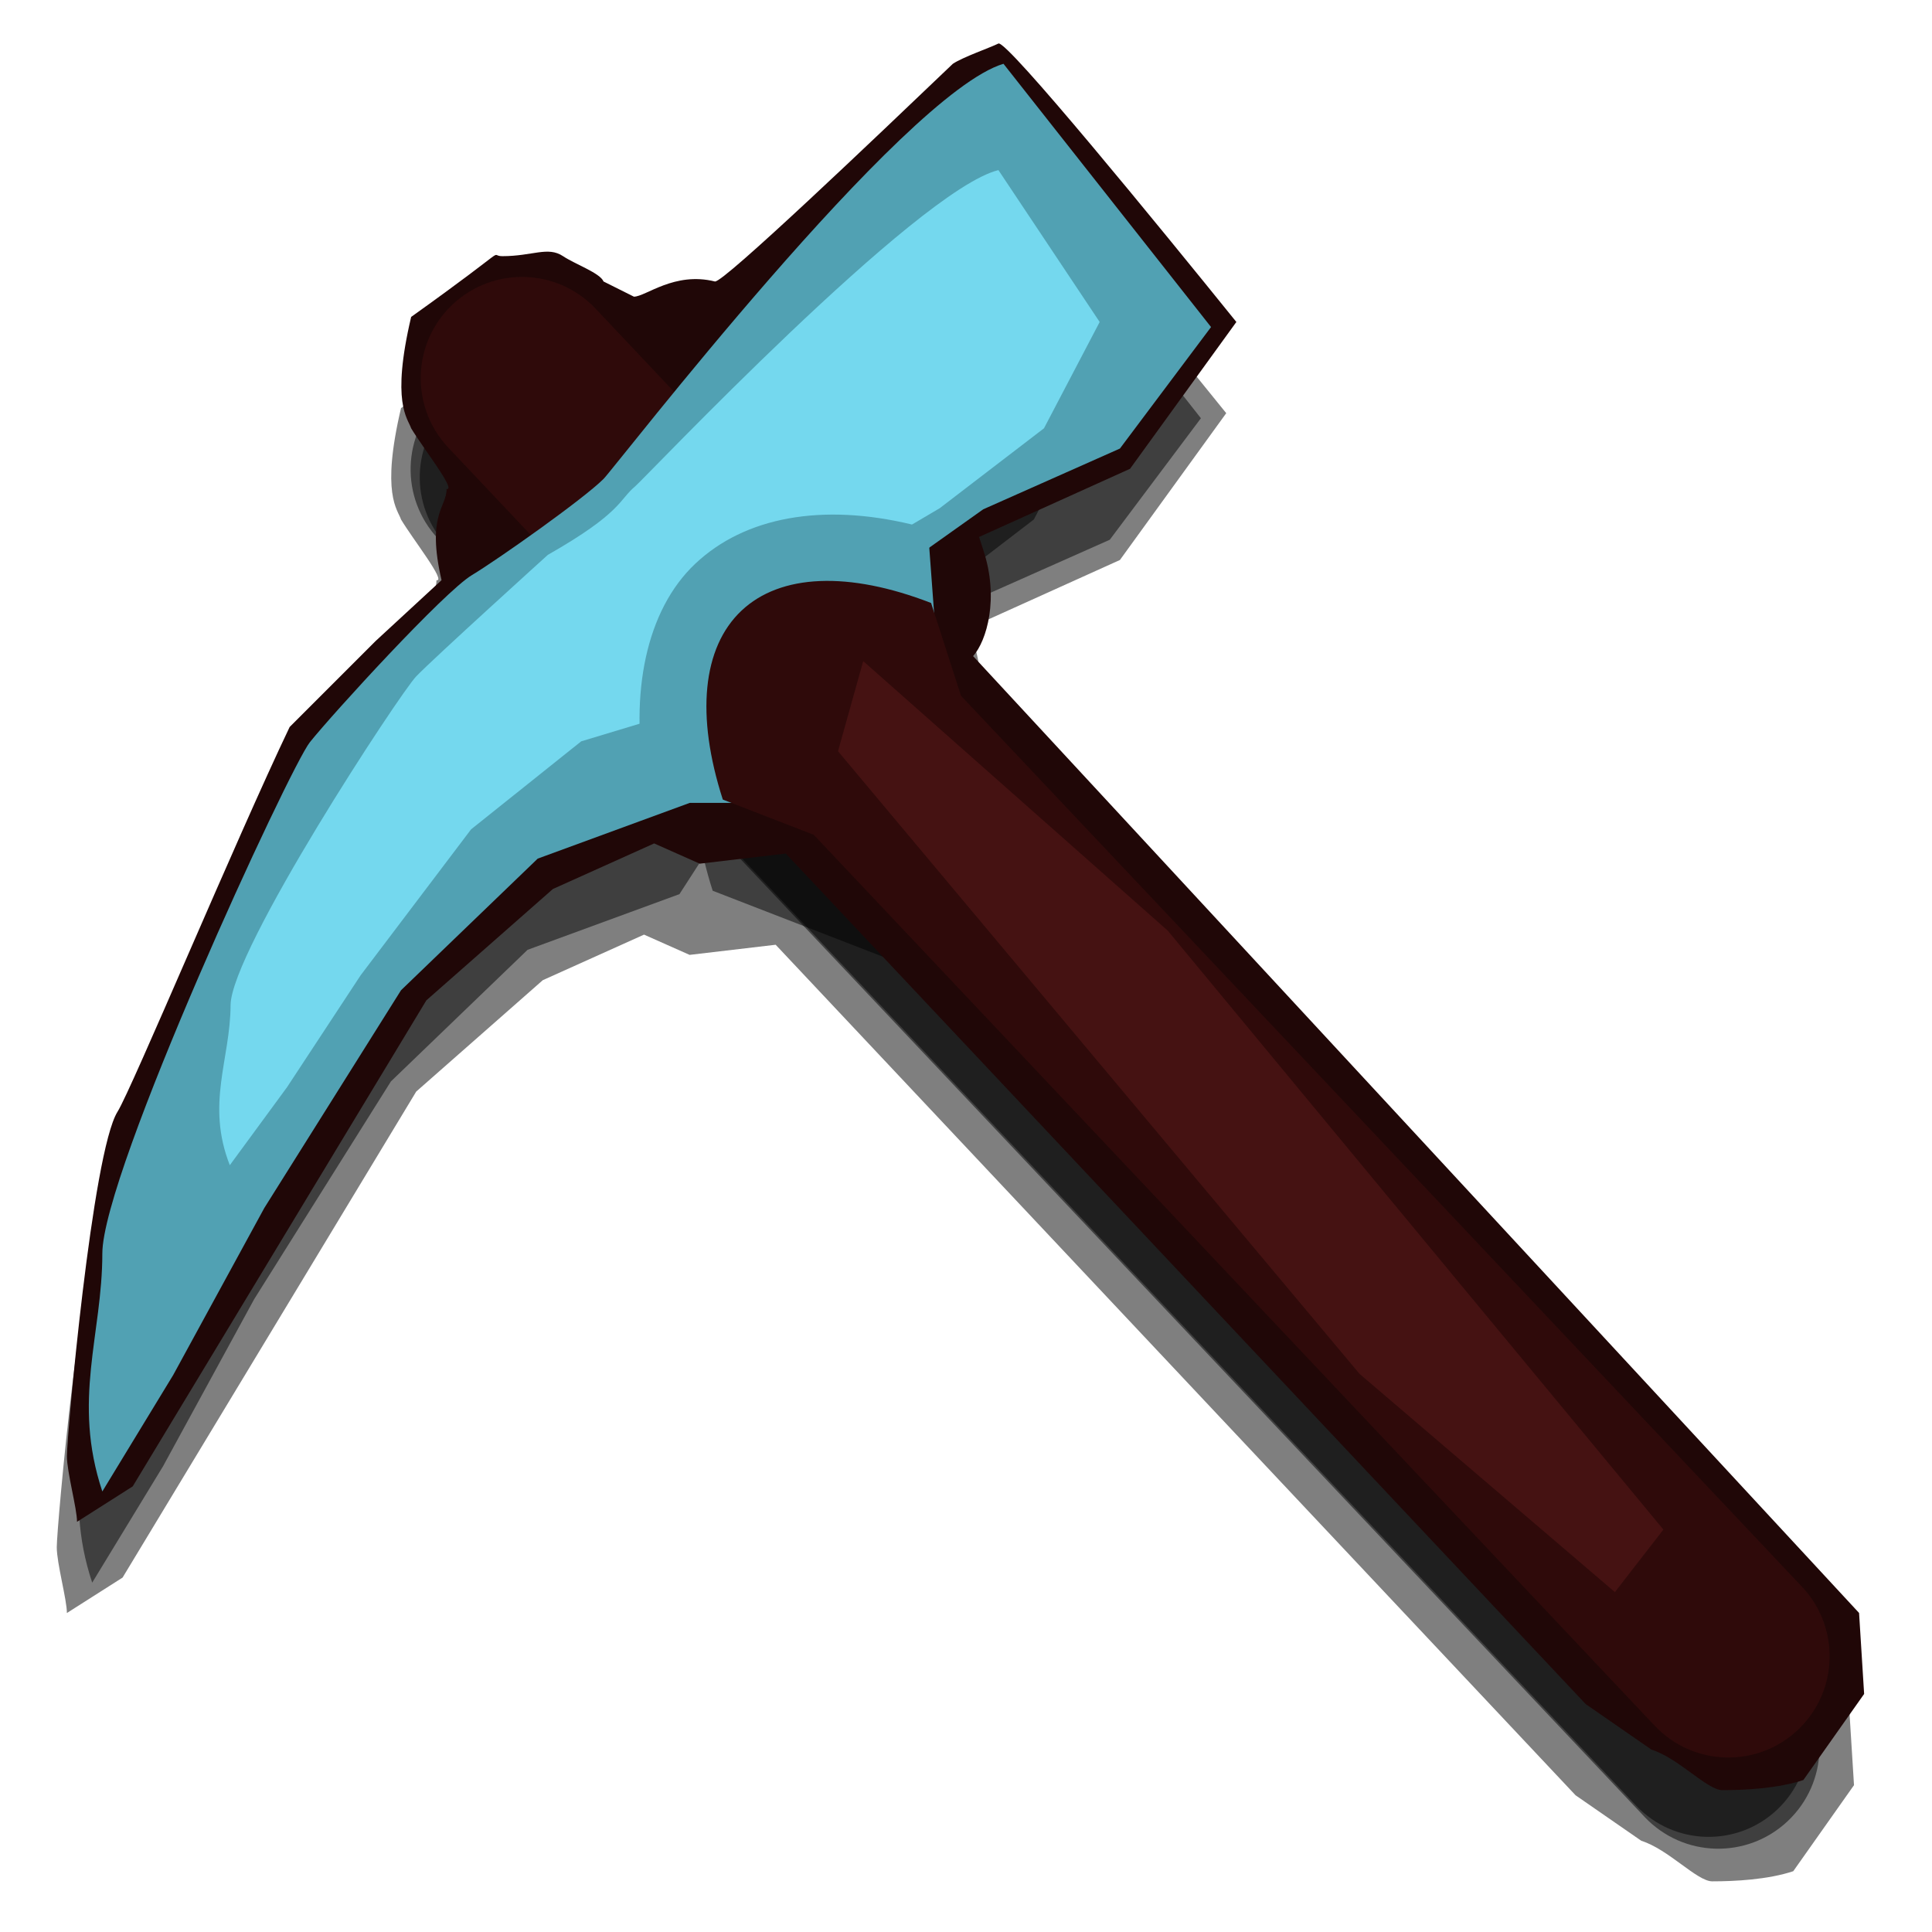
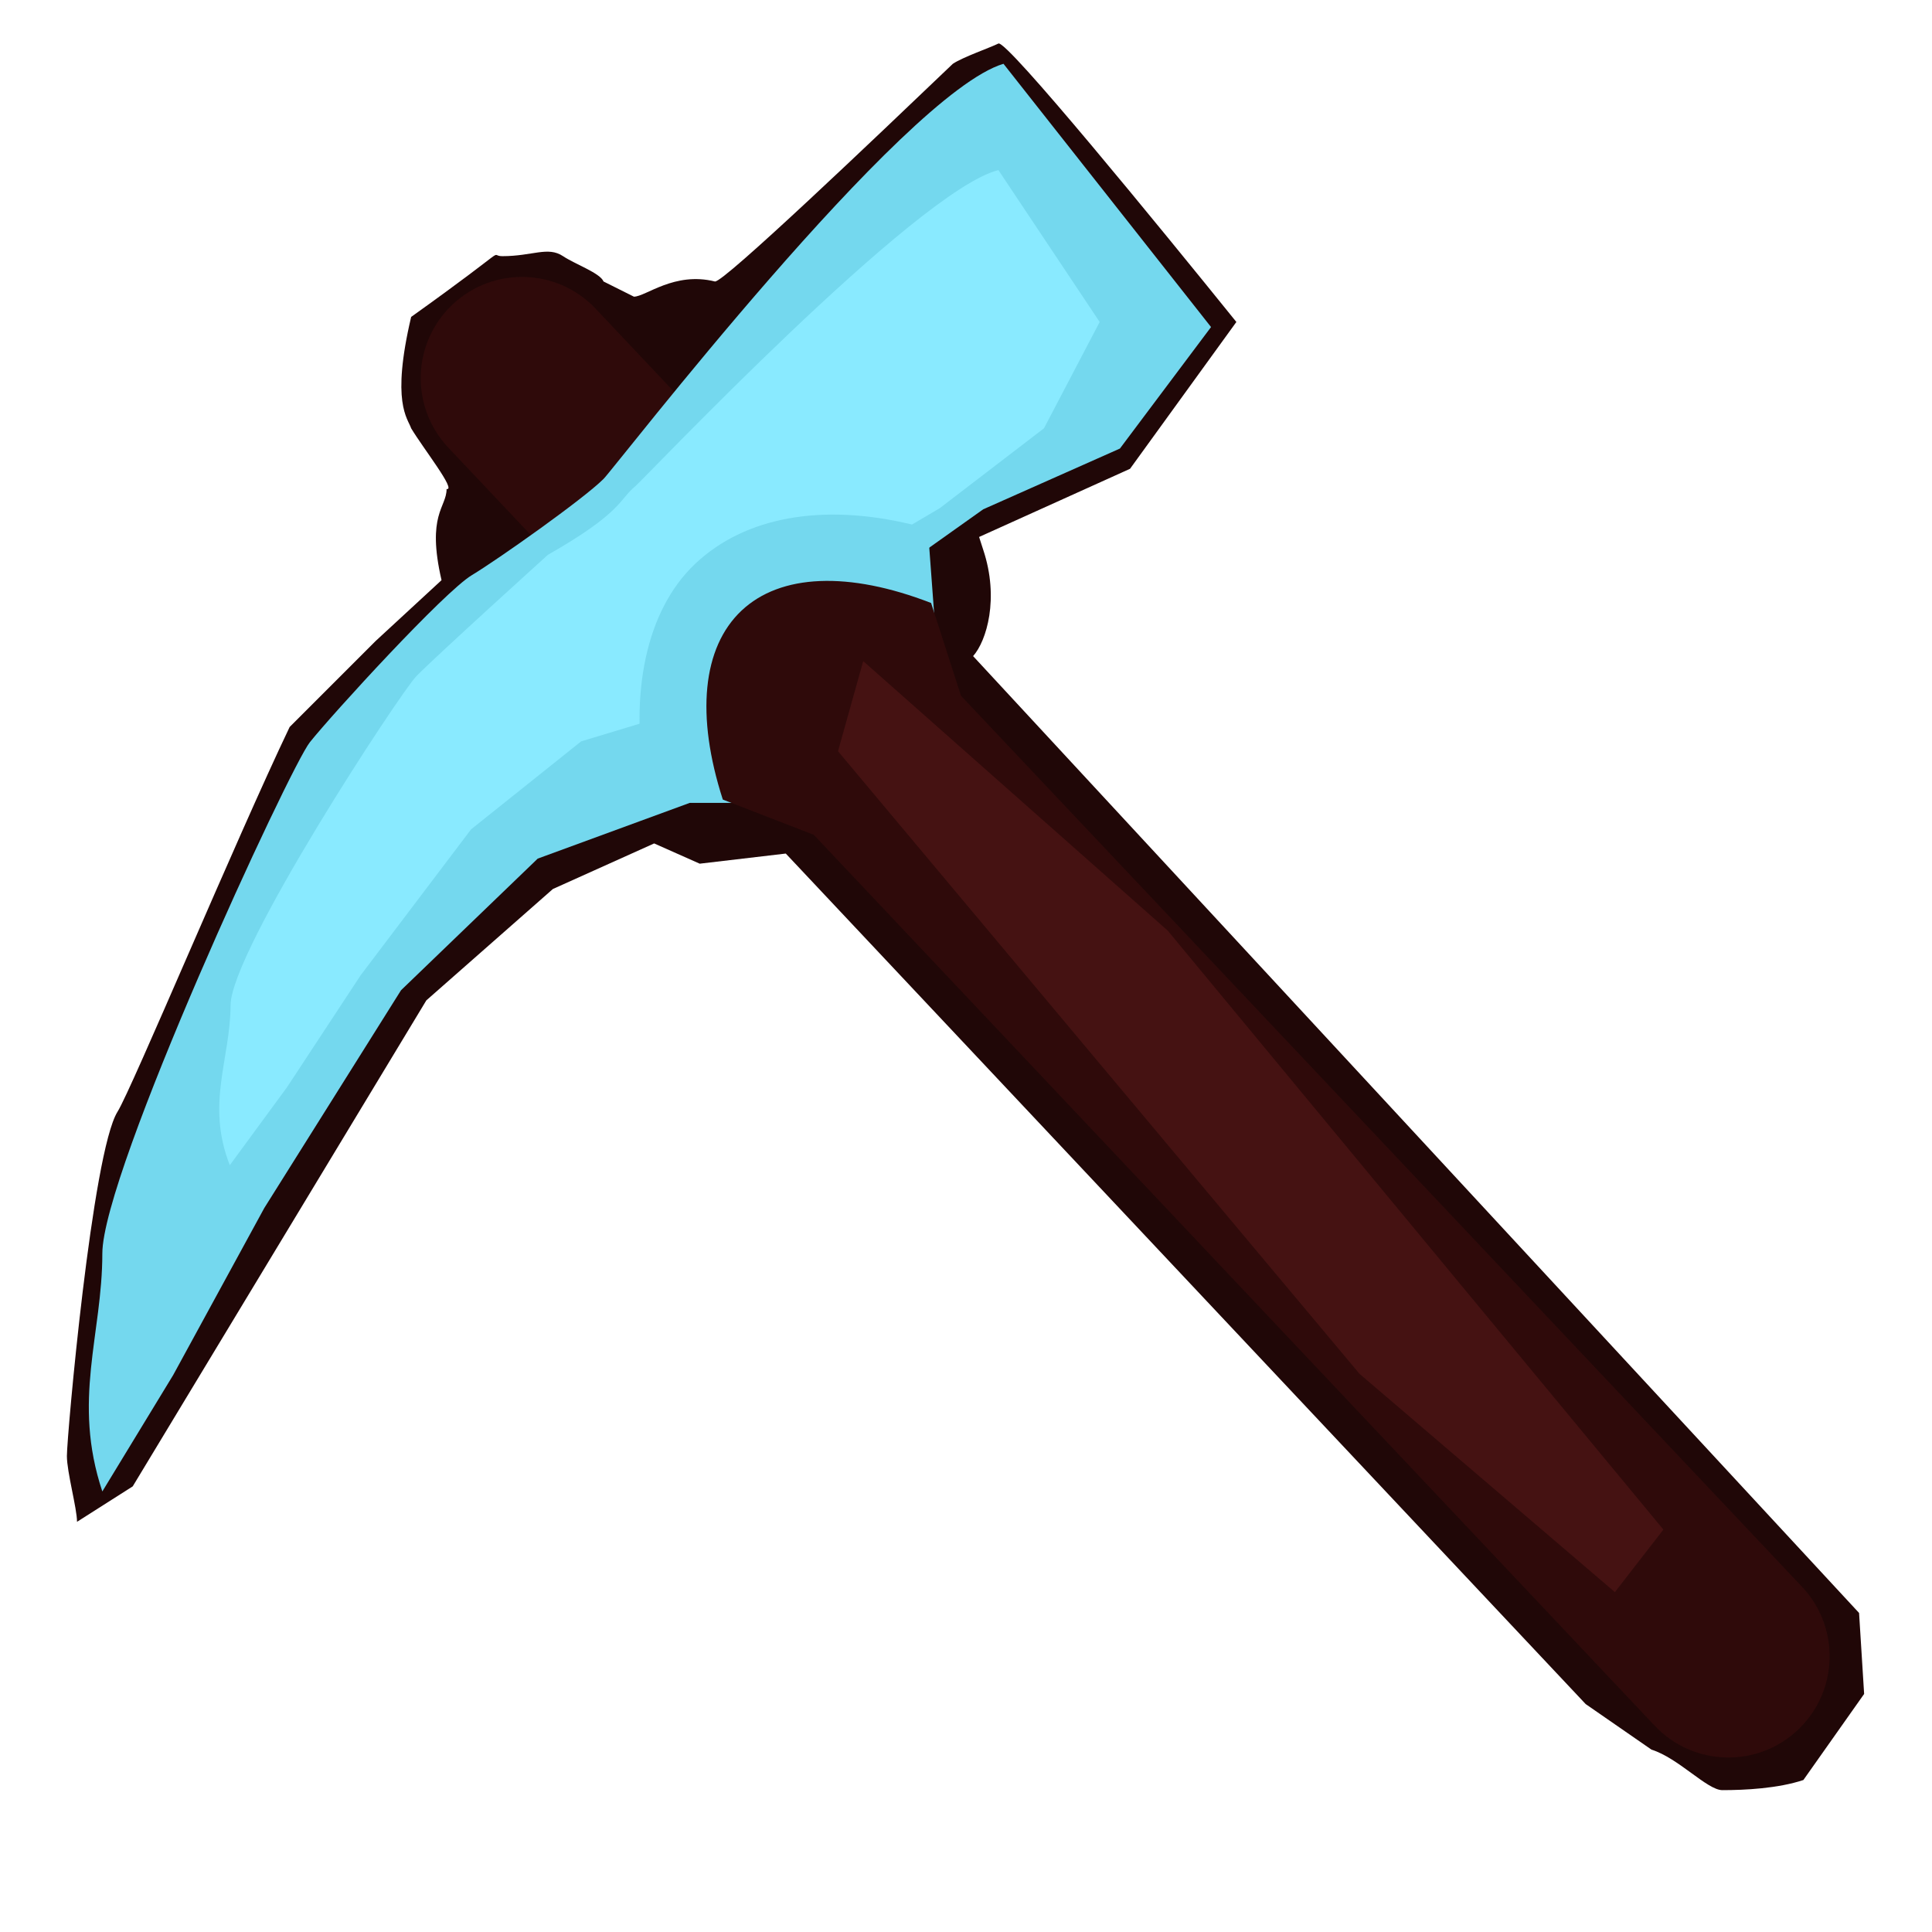
<svg xmlns="http://www.w3.org/2000/svg" width="400" height="400" viewBox="0 0 400 400" fill="none">
-   <path d="M326.203 371.692L160.593 195.6L142.774 197.697L133.34 193.504L112.377 202.937L86.173 225.997L25.379 326.621L13.85 333.958C13.85 331.163 11.753 323.686 11.753 320.332C11.753 316.139 16.994 257.442 22.235 249.057C25.216 244.287 46.692 192.805 57.873 169.396L75.691 151.577L89.317 138.999C86.173 125.373 90.366 123.976 90.366 120.132C92.462 120.482 85.544 111.747 83.028 107.554C82.33 105.458 78.836 102.314 83.028 84.495C105.04 68.772 98.751 71.917 101.895 71.917C108.184 71.917 111.329 69.82 114.473 71.917C116.989 73.594 122.16 75.411 122.859 77.158L129.148 80.302C131.593 80.302 137.533 75.061 145.918 77.158C147.545 77.564 179.46 47.11 195.182 32.087C197.278 30.689 202.938 28.733 204.615 27.894C206.293 27.055 237.807 65.628 253.879 85.543L231.868 115.94L200.615 130.054C200.834 130.765 201.115 131.641 201.471 132.71C204.825 142.773 202.17 151.577 199.375 154.722L382.803 352.825L383.852 369.596L371.274 387.414C366.033 389.161 359.19 389.511 354.503 389.511C351.358 389.511 345.419 382.872 339.829 381.125L326.203 371.692Z" fill="black" fill-opacity="0.5" />
-   <rect x="76.341" y="96.323" width="41.927" height="405.803" rx="20.963" transform="rotate(-43.347 76.3408 96.3231)" fill="black" fill-opacity="0.5" />
-   <rect x="78.357" y="97.974" width="41.326" height="399.991" rx="20.663" transform="rotate(-43.347 78.3574 97.974)" fill="black" fill-opacity="0.5" />
-   <path d="M248.638 86.591L205.663 32.086C184.7 38.375 125.303 115.591 122.858 118.036C118.666 122.229 100.847 134.807 95.606 137.951C89.851 141.404 66.787 166.638 62.065 172.54C57.872 177.781 19.09 261.634 19.09 278.405C19.09 295.176 12.801 308.802 19.09 327.669L33.764 303.561L52.631 268.972L80.932 223.9L109.232 196.648L140.677 185.118L161.64 152.625L201.471 124.325L229.771 111.747L248.638 86.591Z" fill="black" fill-opacity="0.5" />
-   <path d="M225.579 85.543L204.616 54.098C187.775 58.246 131.389 117.926 129.419 119.561C126.042 122.364 126.698 125.004 111.329 133.758C111.329 133.758 87.884 154.964 84.077 158.914C80.696 162.422 45.697 215.719 45.643 226.996C45.588 238.273 40.499 247.411 45.483 260.122L57.335 243.968L72.585 220.782L95.437 190.584L118.232 172.369L143.499 164.737L160.424 142.969L192.473 124.093L214.049 107.554L225.579 85.543Z" fill="black" fill-opacity="0.5" />
-   <rect x="183.652" y="178.829" width="11.928" height="259.171" rx="5.964" transform="rotate(-43.347 183.652 178.829)" fill="black" fill-opacity="0.5" />
-   <path d="M147.556 184.421C141.94 167.016 143.328 152.951 151.414 145.318C159.5 137.685 173.623 137.111 190.675 143.721L211.85 209.346L147.556 184.421Z" fill="black" fill-opacity="0.5" />
-   <path d="M328.299 352.811L162.689 176.72L144.87 178.816L135.437 174.623L114.473 184.057L88.269 207.117L27.476 307.74L15.946 315.077C15.946 312.282 13.85 304.805 13.85 301.451C13.85 297.259 19.09 238.561 24.331 230.176C27.312 225.406 48.788 173.925 59.969 150.516L77.788 132.697L91.414 120.119C88.269 106.493 92.462 105.095 92.462 101.252C94.558 101.601 87.64 92.867 85.125 88.674C84.426 86.578 80.932 83.433 85.125 65.614C107.136 49.892 100.847 53.036 103.992 53.036C110.281 53.036 113.425 50.94 116.57 53.036C119.085 54.713 124.256 56.53 124.955 58.277L131.244 61.422C133.69 61.422 139.629 56.181 148.015 58.277C149.642 58.684 181.556 28.23 197.278 13.206C199.375 11.809 205.035 9.852 206.712 9.013C208.389 8.175 239.904 46.747 255.975 66.662L233.964 97.059L202.711 111.174C202.93 111.885 203.211 112.761 203.567 113.83C206.921 123.892 204.266 132.697 201.471 135.841L384.9 333.944L385.948 350.715L373.37 368.534C368.129 370.281 361.287 370.63 356.599 370.63C353.455 370.63 347.515 363.992 341.925 362.245L328.299 352.811Z" fill="#200707" />
-   <rect x="78.437" y="77.443" width="41.927" height="405.803" rx="20.963" transform="rotate(-43.347 78.4372 77.4429)" fill="#2F0A0A" />
-   <path d="M250.734 67.711L207.76 13.206C186.796 19.495 127.399 96.711 124.955 99.156C120.762 103.348 102.943 115.926 97.703 119.071C91.947 122.524 68.883 147.758 64.161 153.66C59.969 158.901 21.187 242.754 21.187 259.525C21.187 276.295 14.898 289.922 21.187 308.788L35.861 284.681L54.728 250.091L83.028 205.02L111.329 177.768L142.774 166.238L163.737 133.745L203.567 105.445L231.868 92.867L250.734 67.711Z" fill="#51A1B3" />
-   <path d="M227.675 66.663L206.712 35.218C189.872 39.366 133.485 99.046 131.516 100.68C128.138 103.483 128.795 106.124 113.425 114.878C113.425 114.878 89.981 136.084 86.173 140.034C82.792 143.542 47.793 196.839 47.739 208.116C47.685 219.393 42.595 228.531 47.58 241.242L59.431 225.088L74.681 201.902L97.534 171.704L120.329 153.488L145.596 145.857L162.521 124.089L194.57 105.212L216.145 88.674L227.675 66.663Z" fill="#74D8EE" />
-   <path d="M138.399 166.225C136.056 166.225 134.011 164.599 133.607 162.291C130.335 143.567 133.733 126.353 143.936 116.723C154.227 107.009 170.221 104.132 188.722 108.576C190.763 109.066 192.209 110.856 192.364 112.95L193.606 129.746C193.863 133.21 190.505 135.514 187.075 136.056C180.151 137.148 182.05 146.197 175.267 152.599C168.302 159.173 162.634 153.536 162.784 160.062C162.857 163.259 160.703 166.225 157.504 166.225L138.399 166.225Z" fill="#51A1B3" />
+   <path d="M328.299 352.811L162.689 176.72L144.87 178.816L135.437 174.623L114.473 184.057L88.269 207.117L27.476 307.74L15.946 315.077C15.946 312.282 13.85 304.805 13.85 301.451C13.85 297.259 19.09 238.561 24.331 230.176C27.312 225.406 48.788 173.925 59.969 150.516L77.788 132.697L91.414 120.119C88.269 106.493 92.462 105.095 92.462 101.252C94.558 101.601 87.64 92.867 85.125 88.674C84.426 86.578 80.932 83.433 85.125 65.614C107.136 49.892 100.847 53.036 103.992 53.036C110.281 53.036 113.425 50.94 116.57 53.036C119.085 54.713 124.256 56.53 124.955 58.277L131.244 61.422C133.69 61.422 139.629 56.181 148.015 58.277C149.642 58.684 181.556 28.23 197.278 13.206C199.375 11.809 205.035 9.852 206.712 9.013C208.389 8.175 239.904 46.747 255.976 66.662L233.964 97.059L202.711 111.174C202.93 111.885 203.211 112.761 203.567 113.83C206.921 123.892 204.266 132.697 201.471 135.841L384.9 333.944L385.948 350.715L373.37 368.534C368.129 370.281 361.287 370.63 356.599 370.63C353.455 370.63 347.515 363.992 341.925 362.245L328.299 352.811Z" fill="#200707" />
+   <rect x="78.438" y="77.443" width="41.927" height="405.803" rx="20.963" transform="rotate(-43.347 78.4375 77.4429)" fill="#2F0A0A" />
+   <path d="M250.734 67.711L207.76 13.206C186.796 19.495 127.4 96.711 124.955 99.156C120.762 103.348 102.943 115.926 97.703 119.071C91.948 122.524 68.883 147.758 64.161 153.66C59.969 158.901 21.187 242.754 21.187 259.525C21.187 276.295 14.898 289.922 21.187 308.789L35.861 284.681L54.728 250.091L83.028 205.02L111.329 177.768L142.774 166.238L163.737 133.745L203.567 105.445L231.868 92.867L250.734 67.711Z" fill="#74D8EE" />
+   <path d="M227.675 66.663L206.712 35.218C189.872 39.366 133.485 99.046 131.516 100.68C128.138 103.483 128.795 106.124 113.425 114.878C113.425 114.878 89.981 136.084 86.173 140.034C82.792 143.542 47.793 196.839 47.739 208.116C47.685 219.393 42.595 228.531 47.58 241.242L59.431 225.088L74.681 201.902L97.534 171.704L120.329 153.488L145.596 145.857L162.521 124.089L194.57 105.213L216.145 88.674L227.675 66.663Z" fill="#89EAFF" />
+   <path d="M138.399 166.225C136.056 166.225 134.011 164.599 133.607 162.291C130.335 143.567 133.733 126.353 143.936 116.723C154.227 107.009 170.221 104.132 188.722 108.576C190.763 109.066 192.209 110.856 192.364 112.95L193.606 129.746C193.862 133.21 190.505 135.514 187.075 136.056C180.151 137.148 182.049 146.197 175.267 152.599C168.302 159.173 162.634 153.536 162.783 160.062C162.857 163.26 160.702 166.225 157.504 166.225L138.399 166.225Z" fill="#74D8EE" />
  <path d="M149.652 165.541C144.036 148.136 145.424 134.07 153.51 126.438C161.597 118.805 175.719 118.231 192.771 124.841L213.946 190.465L149.652 165.541Z" fill="#2F0A0A" />
-   <path d="M173.5 155.533L178.722 136.876L241.771 192.68L344.388 316.683L334.349 329.629L281.479 284.442L173.5 155.533Z" fill="#451212" />
+   <path d="M173.5 155.533L178.722 136.876L241.771 192.68L344.389 316.683L334.349 329.63L281.48 284.442L173.5 155.533Z" fill="#451212" />
</svg>
